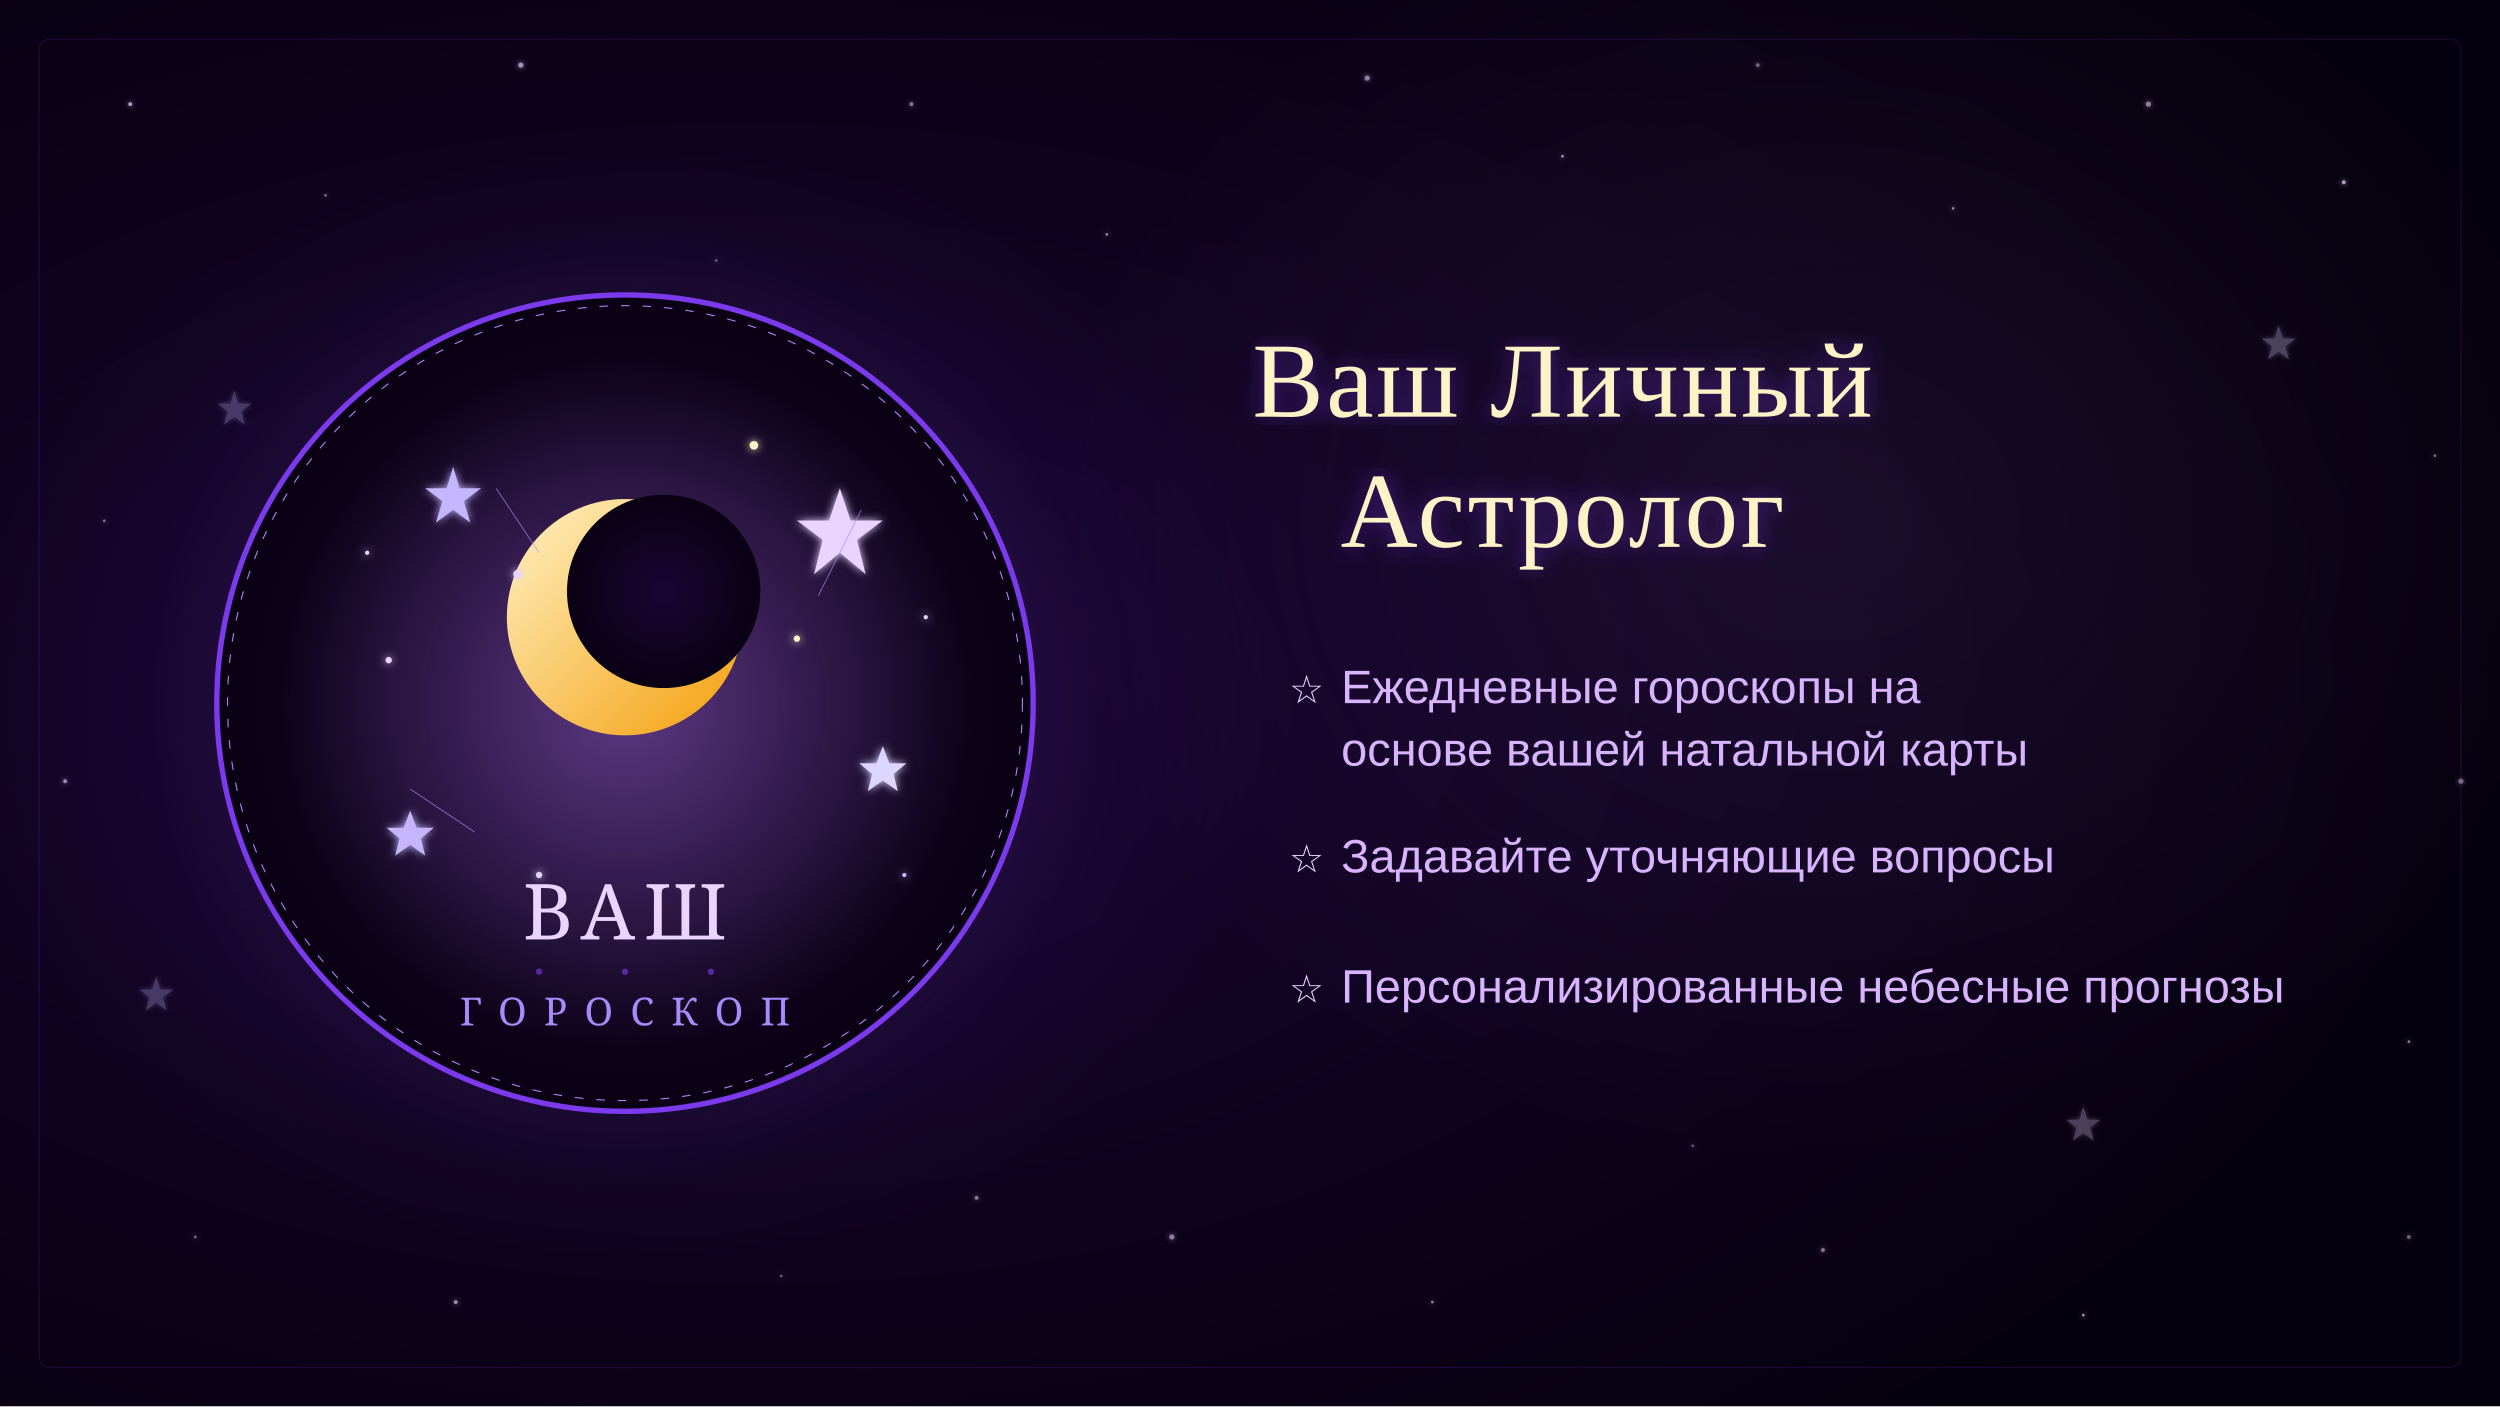
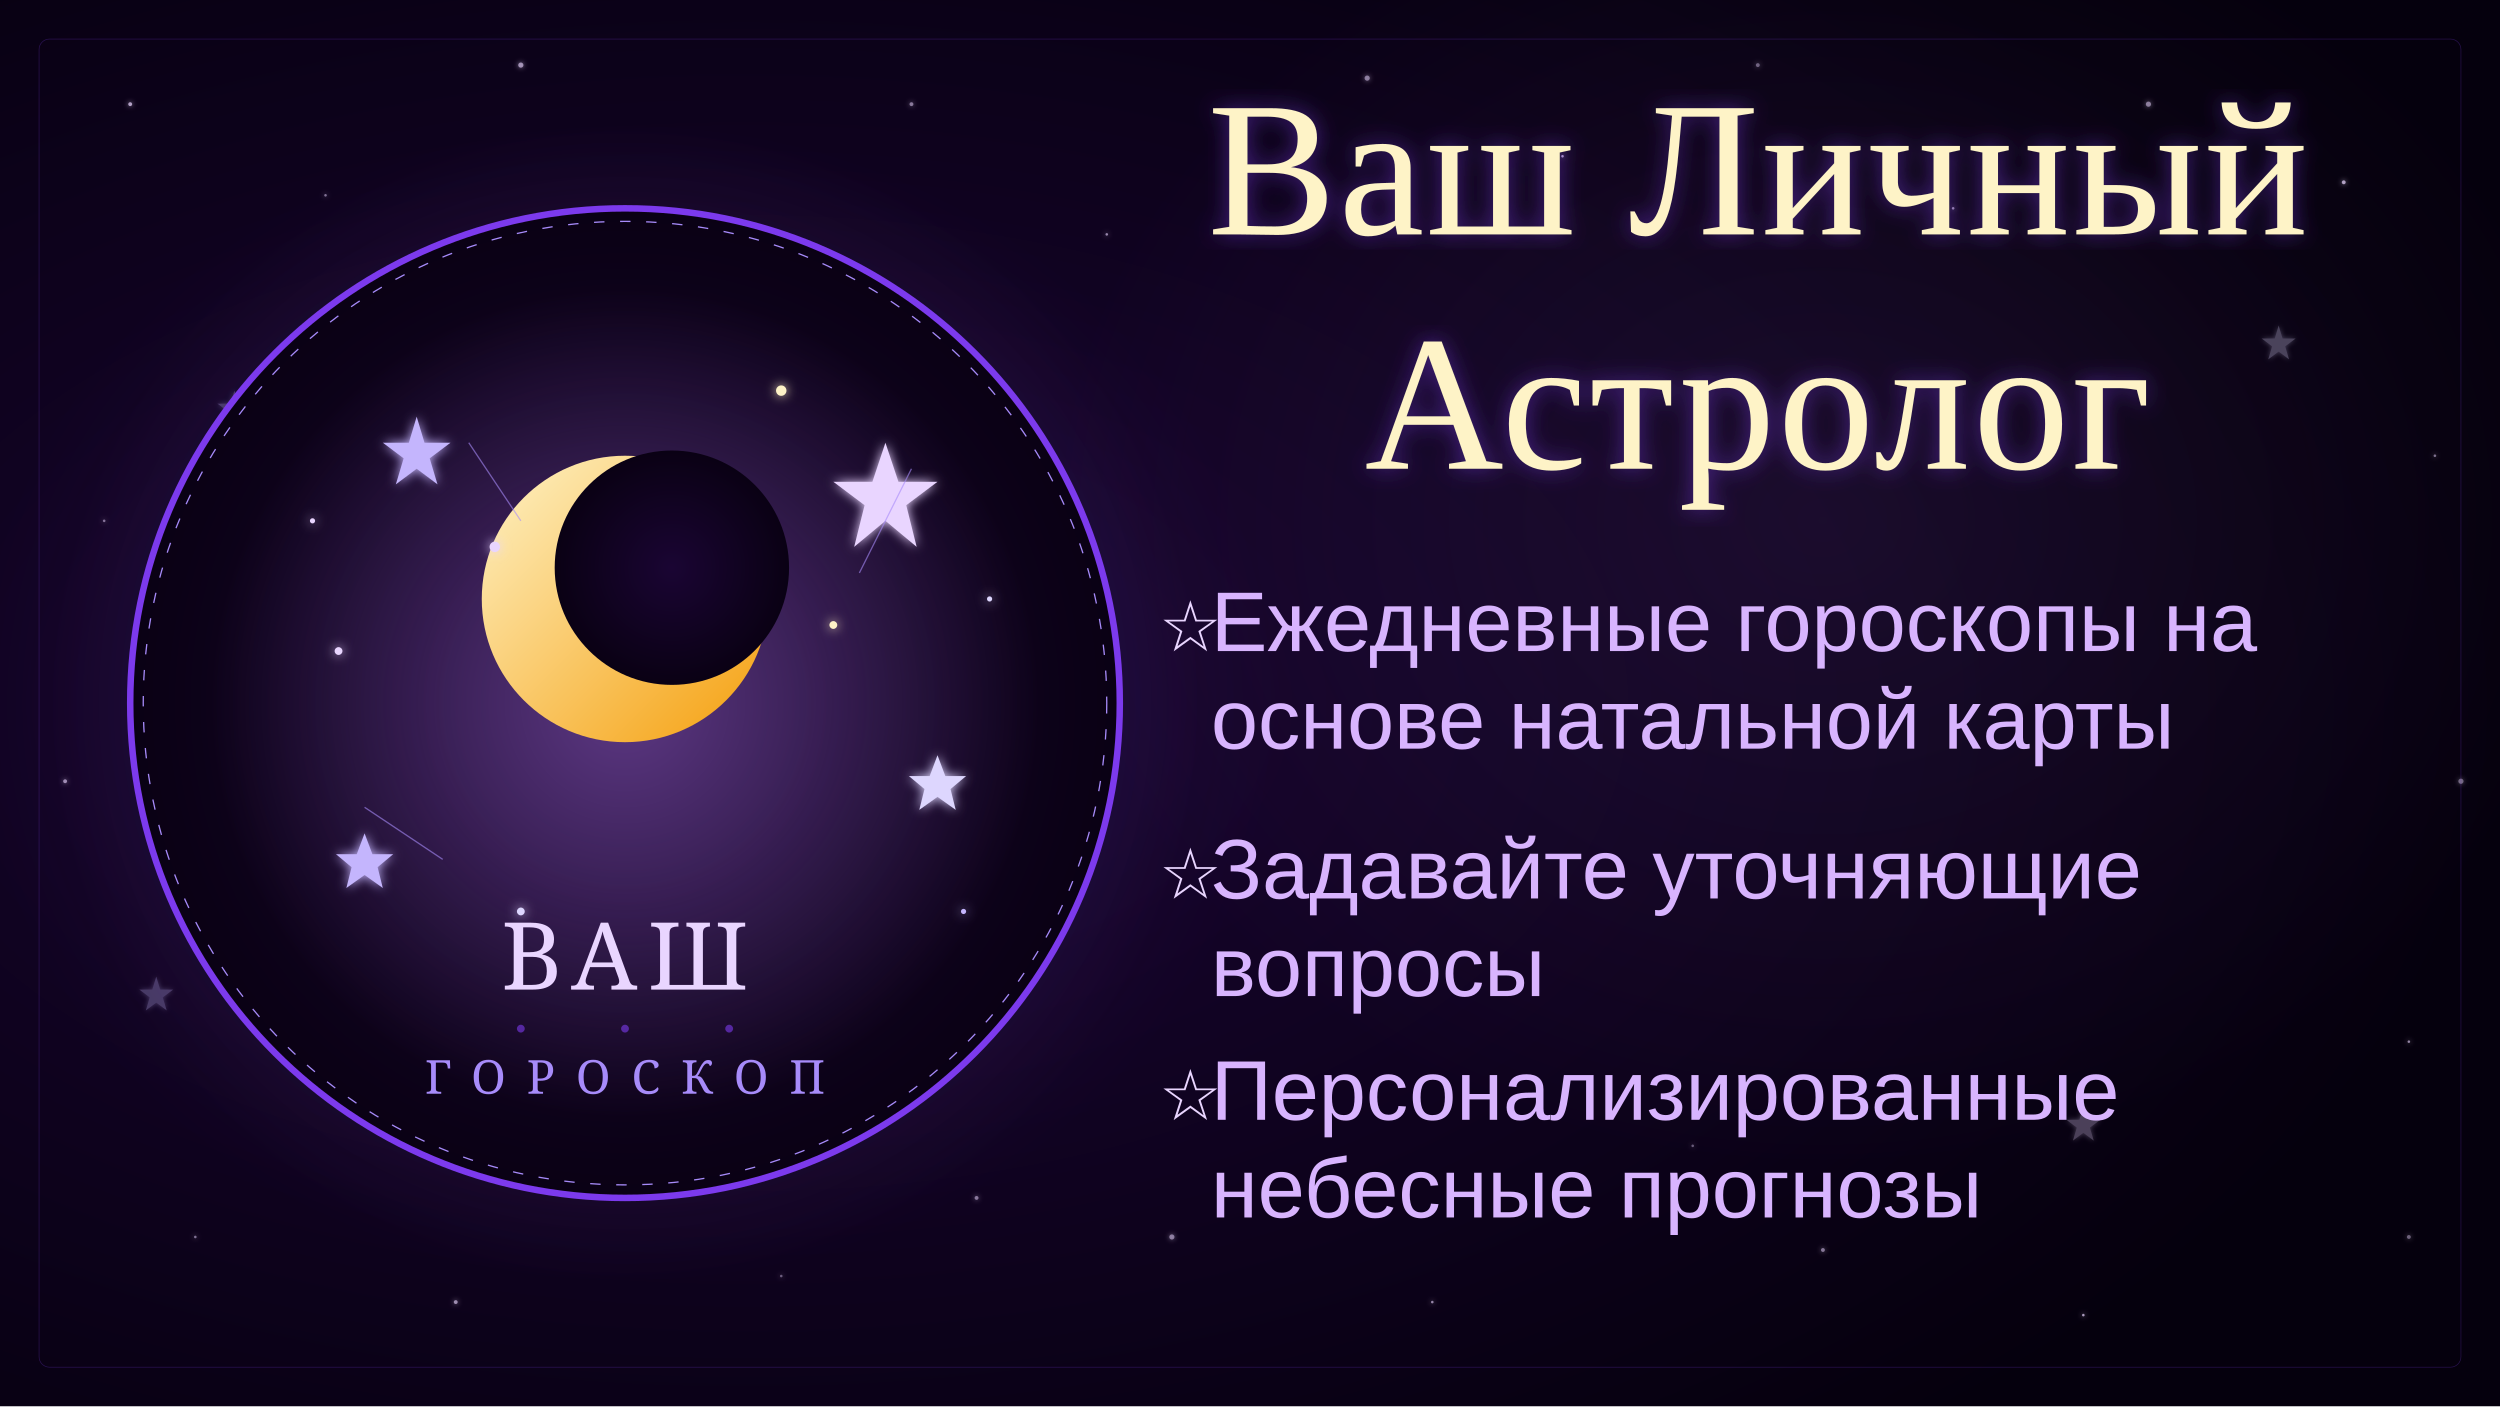
<svg xmlns="http://www.w3.org/2000/svg" viewBox="0 0 1920 1080" width="1920" height="1080">
  <defs>
    <radialGradient id="bgMain" cx="30%" cy="50%" r="70%">
      <stop offset="0%" stop-color="#1a0533" />
      <stop offset="100%" stop-color="#05000d" />
    </radialGradient>
    <radialGradient id="glowLeft" cx="50%" cy="50%" r="50%">
      <stop offset="0%" stop-color="#7c3aed" stop-opacity="0.15" />
      <stop offset="100%" stop-color="#7c3aed" stop-opacity="0" />
    </radialGradient>
    <radialGradient id="glowRight" cx="50%" cy="50%" r="50%">
      <stop offset="0%" stop-color="#c084fc" stop-opacity="0.08" />
      <stop offset="100%" stop-color="#c084fc" stop-opacity="0" />
    </radialGradient>
    <radialGradient id="logoGlow" cx="50%" cy="50%" r="50%">
      <stop offset="0%" stop-color="#c084fc" stop-opacity="0.4" />
      <stop offset="100%" stop-color="#c084fc" stop-opacity="0" />
    </radialGradient>
    <linearGradient id="moonGrad" x1="0%" y1="0%" x2="100%" y2="100%">
      <stop offset="0%" stop-color="#fef3c7" />
      <stop offset="100%" stop-color="#f59e0b" />
    </linearGradient>
    <radialGradient id="logoBg" cx="50%" cy="50%" r="50%">
      <stop offset="0%" stop-color="#1a0533" />
      <stop offset="100%" stop-color="#0a0114" />
    </radialGradient>
    <filter id="starGlow">
      <feGaussianBlur stdDeviation="2" result="blur" />
      <feMerge>
        <feMergeNode in="blur" />
        <feMergeNode in="SourceGraphic" />
      </feMerge>
    </filter>
    <filter id="bigGlow">
      <feGaussianBlur stdDeviation="4" result="blur" />
      <feMerge>
        <feMergeNode in="blur" />
        <feMergeNode in="SourceGraphic" />
      </feMerge>
    </filter>
    <filter id="textShadow">
      <feDropShadow dx="0" dy="0" stdDeviation="8" flood-color="#7c3aed" flood-opacity="0.5" />
    </filter>
    <linearGradient id="dividerGrad" x1="0%" y1="0%" x2="100%" y2="0%">
      <stop offset="0%" stop-color="#7c3aed" stop-opacity="0" />
      <stop offset="50%" stop-color="#a78bfa" stop-opacity="0.6" />
      <stop offset="100%" stop-color="#7c3aed" stop-opacity="0" />
    </linearGradient>
    <linearGradient id="accentLine" x1="0%" y1="0%" x2="100%" y2="0%">
      <stop offset="0%" stop-color="#f59e0b" />
      <stop offset="100%" stop-color="#7c3aed" />
    </linearGradient>
  </defs>
  <rect width="1920" height="1080" fill="url(#bgMain)" />
  <ellipse cx="480" cy="540" rx="500" ry="450" fill="url(#glowLeft)" />
  <ellipse cx="1400" cy="400" rx="600" ry="500" fill="url(#glowRight)" />
  <g filter="url(#starGlow)" fill="#e9d5ff">
    <circle cx="100" cy="80" r="1.5" opacity="0.7" />
    <circle cx="250" cy="150" r="1" opacity="0.5" />
    <circle cx="400" cy="50" r="2" opacity="0.6" />
    <circle cx="550" cy="200" r="1" opacity="0.4" />
    <circle cx="700" cy="80" r="1.5" opacity="0.5" />
    <circle cx="850" cy="180" r="1" opacity="0.6" />
    <circle cx="1050" cy="60" r="2" opacity="0.5" />
    <circle cx="1200" cy="120" r="1" opacity="0.7" />
    <circle cx="1350" cy="50" r="1.5" opacity="0.4" />
    <circle cx="1500" cy="160" r="1" opacity="0.6" />
    <circle cx="1650" cy="80" r="2" opacity="0.5" />
    <circle cx="1800" cy="140" r="1.5" opacity="0.7" />
    <circle cx="150" cy="950" r="1" opacity="0.5" />
    <circle cx="350" cy="1000" r="1.5" opacity="0.6" />
    <circle cx="600" cy="980" r="1" opacity="0.4" />
    <circle cx="900" cy="950" r="2" opacity="0.5" />
    <circle cx="1100" cy="1000" r="1" opacity="0.6" />
    <circle cx="1400" cy="960" r="1.5" opacity="0.5" />
    <circle cx="1600" cy="1010" r="1" opacity="0.7" />
    <circle cx="1850" cy="950" r="1.5" opacity="0.4" />
    <circle cx="80" cy="400" r="1" opacity="0.5" />
    <circle cx="50" cy="600" r="1.5" opacity="0.6" />
    <circle cx="1870" cy="350" r="1" opacity="0.5" />
    <circle cx="1890" cy="600" r="2" opacity="0.4" />
    <circle cx="1850" cy="800" r="1" opacity="0.6" />
    <circle cx="750" cy="920" r="1.5" opacity="0.5" />
    <circle cx="1300" cy="880" r="1" opacity="0.4" />
  </g>
  <g filter="url(#starGlow)" opacity="0.3">
    <polygon points="180,300 183,310 193,310 185,316 188,326 180,320 172,326 175,316 167,310 177,310" fill="#c4b5fd" />
    <polygon points="1750,250 1753,260 1763,260 1755,266 1758,276 1750,270 1742,276 1745,266 1737,260 1747,260" fill="#ddd6fe" />
    <polygon points="1600,850 1603,860 1613,860 1605,866 1608,876 1600,870 1592,876 1595,866 1587,860 1597,860" fill="#e9d5ff" />
    <polygon points="120,750 123,760 133,760 125,766 128,776 120,770 112,776 115,766 107,760 117,760" fill="#c4b5fd" />
  </g>
-   <g transform="translate(480, 540) scale(1.65)">
+   <g transform="translate(480, 540) scale(2.0)">
    <circle cx="0" cy="0" r="220" fill="url(#logoGlow)" opacity="0.5" />
    <circle cx="0" cy="0" r="190" fill="url(#logoBg)" stroke="#7c3aed" stroke-width="2.5" />
    <circle cx="0" cy="0" r="185" fill="none" stroke="#a78bfa" stroke-width="0.5" stroke-dasharray="4 6" />
    <circle cx="0" cy="0" r="160" fill="url(#logoGlow)" />
    <g transform="translate(0, -40)">
      <circle cx="0" cy="0" r="55" fill="url(#moonGrad)" />
      <circle cx="18" cy="-12" r="45" fill="url(#logoBg)" />
    </g>
    <g filter="url(#starGlow)" fill="#fef3c7">
      <polygon points="100,-100 105,-85 120,-85 108,-76 112,-60 100,-70 88,-60 92,-76 80,-85 95,-85" fill="#e9d5ff" />
      <polygon points="-80,-110 -77,-100 -67,-100 -75,-94 -72,-84 -80,-90 -88,-84 -85,-94 -93,-100 -83,-100" fill="#c4b5fd" />
      <polygon points="120,20 123,28 131,28 125,33 127,41 120,36 113,41 115,33 109,28 117,28" fill="#ddd6fe" />
      <polygon points="-100,50 -97,58 -89,58 -95,63 -93,71 -100,66 -107,71 -105,63 -111,58 -103,58" fill="#c4b5fd" />
      <circle cx="-50" cy="-60" r="2" fill="#e9d5ff" />
      <circle cx="80" cy="-30" r="1.5" fill="#fef3c7" />
      <circle cx="140" cy="-40" r="1" fill="#ddd6fe" />
      <circle cx="-110" cy="-20" r="1.5" fill="#e9d5ff" />
      <circle cx="60" cy="-120" r="2" fill="#fef3c7" />
      <circle cx="-40" cy="80" r="1.5" fill="#ddd6fe" />
      <circle cx="130" cy="80" r="1" fill="#c4b5fd" />
      <circle cx="-120" cy="-70" r="1" fill="#e9d5ff" />
    </g>
    <g stroke="#a78bfa" stroke-width="0.5" opacity="0.6">
      <line x1="-60" y1="-100" x2="-40" y2="-70" />
      <line x1="110" y1="-90" x2="90" y2="-50" />
      <line x1="-100" y1="40" x2="-70" y2="60" />
    </g>
    <text x="0" y="110" text-anchor="middle" font-family="Georgia, serif" font-size="36" fill="#e9d5ff" letter-spacing="4">ВАШ</text>
    <text x="0" y="150" text-anchor="middle" font-family="Georgia, serif" font-size="18" fill="#a78bfa" letter-spacing="8">ГОРОСКОП</text>
    <g fill="#7c3aed" opacity="0.6">
      <circle cx="-40" cy="125" r="1.5" />
      <circle cx="0" cy="125" r="1.5" />
      <circle cx="40" cy="125" r="1.5" />
    </g>
  </g>
-   <text x="1200" y="320" text-anchor="middle" font-family="Georgia, 'Times New Roman', serif" font-size="82" fill="#fef3c7" filter="url(#textShadow)" letter-spacing="2">Ваш Личный</text>
-   <text x="1200" y="420" text-anchor="middle" font-family="Georgia, 'Times New Roman', serif" font-size="82" fill="#fef3c7" filter="url(#textShadow)" letter-spacing="2">Астролог</text>
-   <line x1="1000" y1="460" x2="1400" y2="460" stroke="url(#accentLine)" stroke-width="2.5" />
-   <g font-family="'Segoe UI', Arial, Helvetica, sans-serif" font-size="36" fill="#d8b4fe">
-     <g transform="translate(960, 540)">
-       <text x="30" y="0" fill="#e9d5ff" font-size="30">☆</text>
-       <text x="70" y="0">Ежедневные гороскопы на</text>
-       <text x="70" y="48">основе вашей натальной карты</text>
+   <text x="1350" y="180" text-anchor="middle" font-family="Georgia, 'Times New Roman', serif" font-size="148" fill="#fef3c7" filter="url(#textShadow)" letter-spacing="2">Ваш Личный</text>
+   <text x="1350" y="360" text-anchor="middle" font-family="Georgia, 'Times New Roman', serif" font-size="148" fill="#fef3c7" filter="url(#textShadow)" letter-spacing="2">Астролог</text>
+   <line x1="1100" y1="420" x2="1600" y2="420" stroke="url(#accentLine)" stroke-width="2.5" />
+   <g font-family="'Segoe UI', Arial, Helvetica, sans-serif" font-size="65" fill="#d8b4fe">
+     <g transform="translate(860, 500)">
+       <text x="30" y="0" fill="#e9d5ff" font-size="54">☆</text>
+       <text x="70" y="0"> Ежедневные гороскопы на</text>
+       <text x="70" y="75"> основе натальной карты</text>
    </g>
-     <g transform="translate(960, 670)">
-       <text x="30" y="0" fill="#e9d5ff" font-size="30">☆</text>
-       <text x="70" y="0">Задавайте уточняющие вопросы</text>
+     <g transform="translate(860, 690)">
+       <text x="30" y="0" fill="#e9d5ff" font-size="54">☆</text>
+       <text x="70" y="0"> Задавайте уточняющие</text>
+       <text x="70" y="75"> вопросы</text>
    </g>
-     <g transform="translate(960, 770)">
-       <text x="30" y="0" fill="#e9d5ff" font-size="30">☆</text>
-       <text x="70" y="0">Персонализированные небесные прогнозы</text>
+     <g transform="translate(860, 860)">
+       <text x="30" y="0" fill="#e9d5ff" font-size="54">☆</text>
+       <text x="70" y="0"> Персонализированные</text>
+       <text x="70" y="75"> небесные прогнозы</text>
    </g>
  </g>
  <rect x="30" y="30" width="1860" height="1020" rx="8" fill="none" stroke="#7c3aed" stroke-width="0.5" opacity="0.3" />
</svg>
